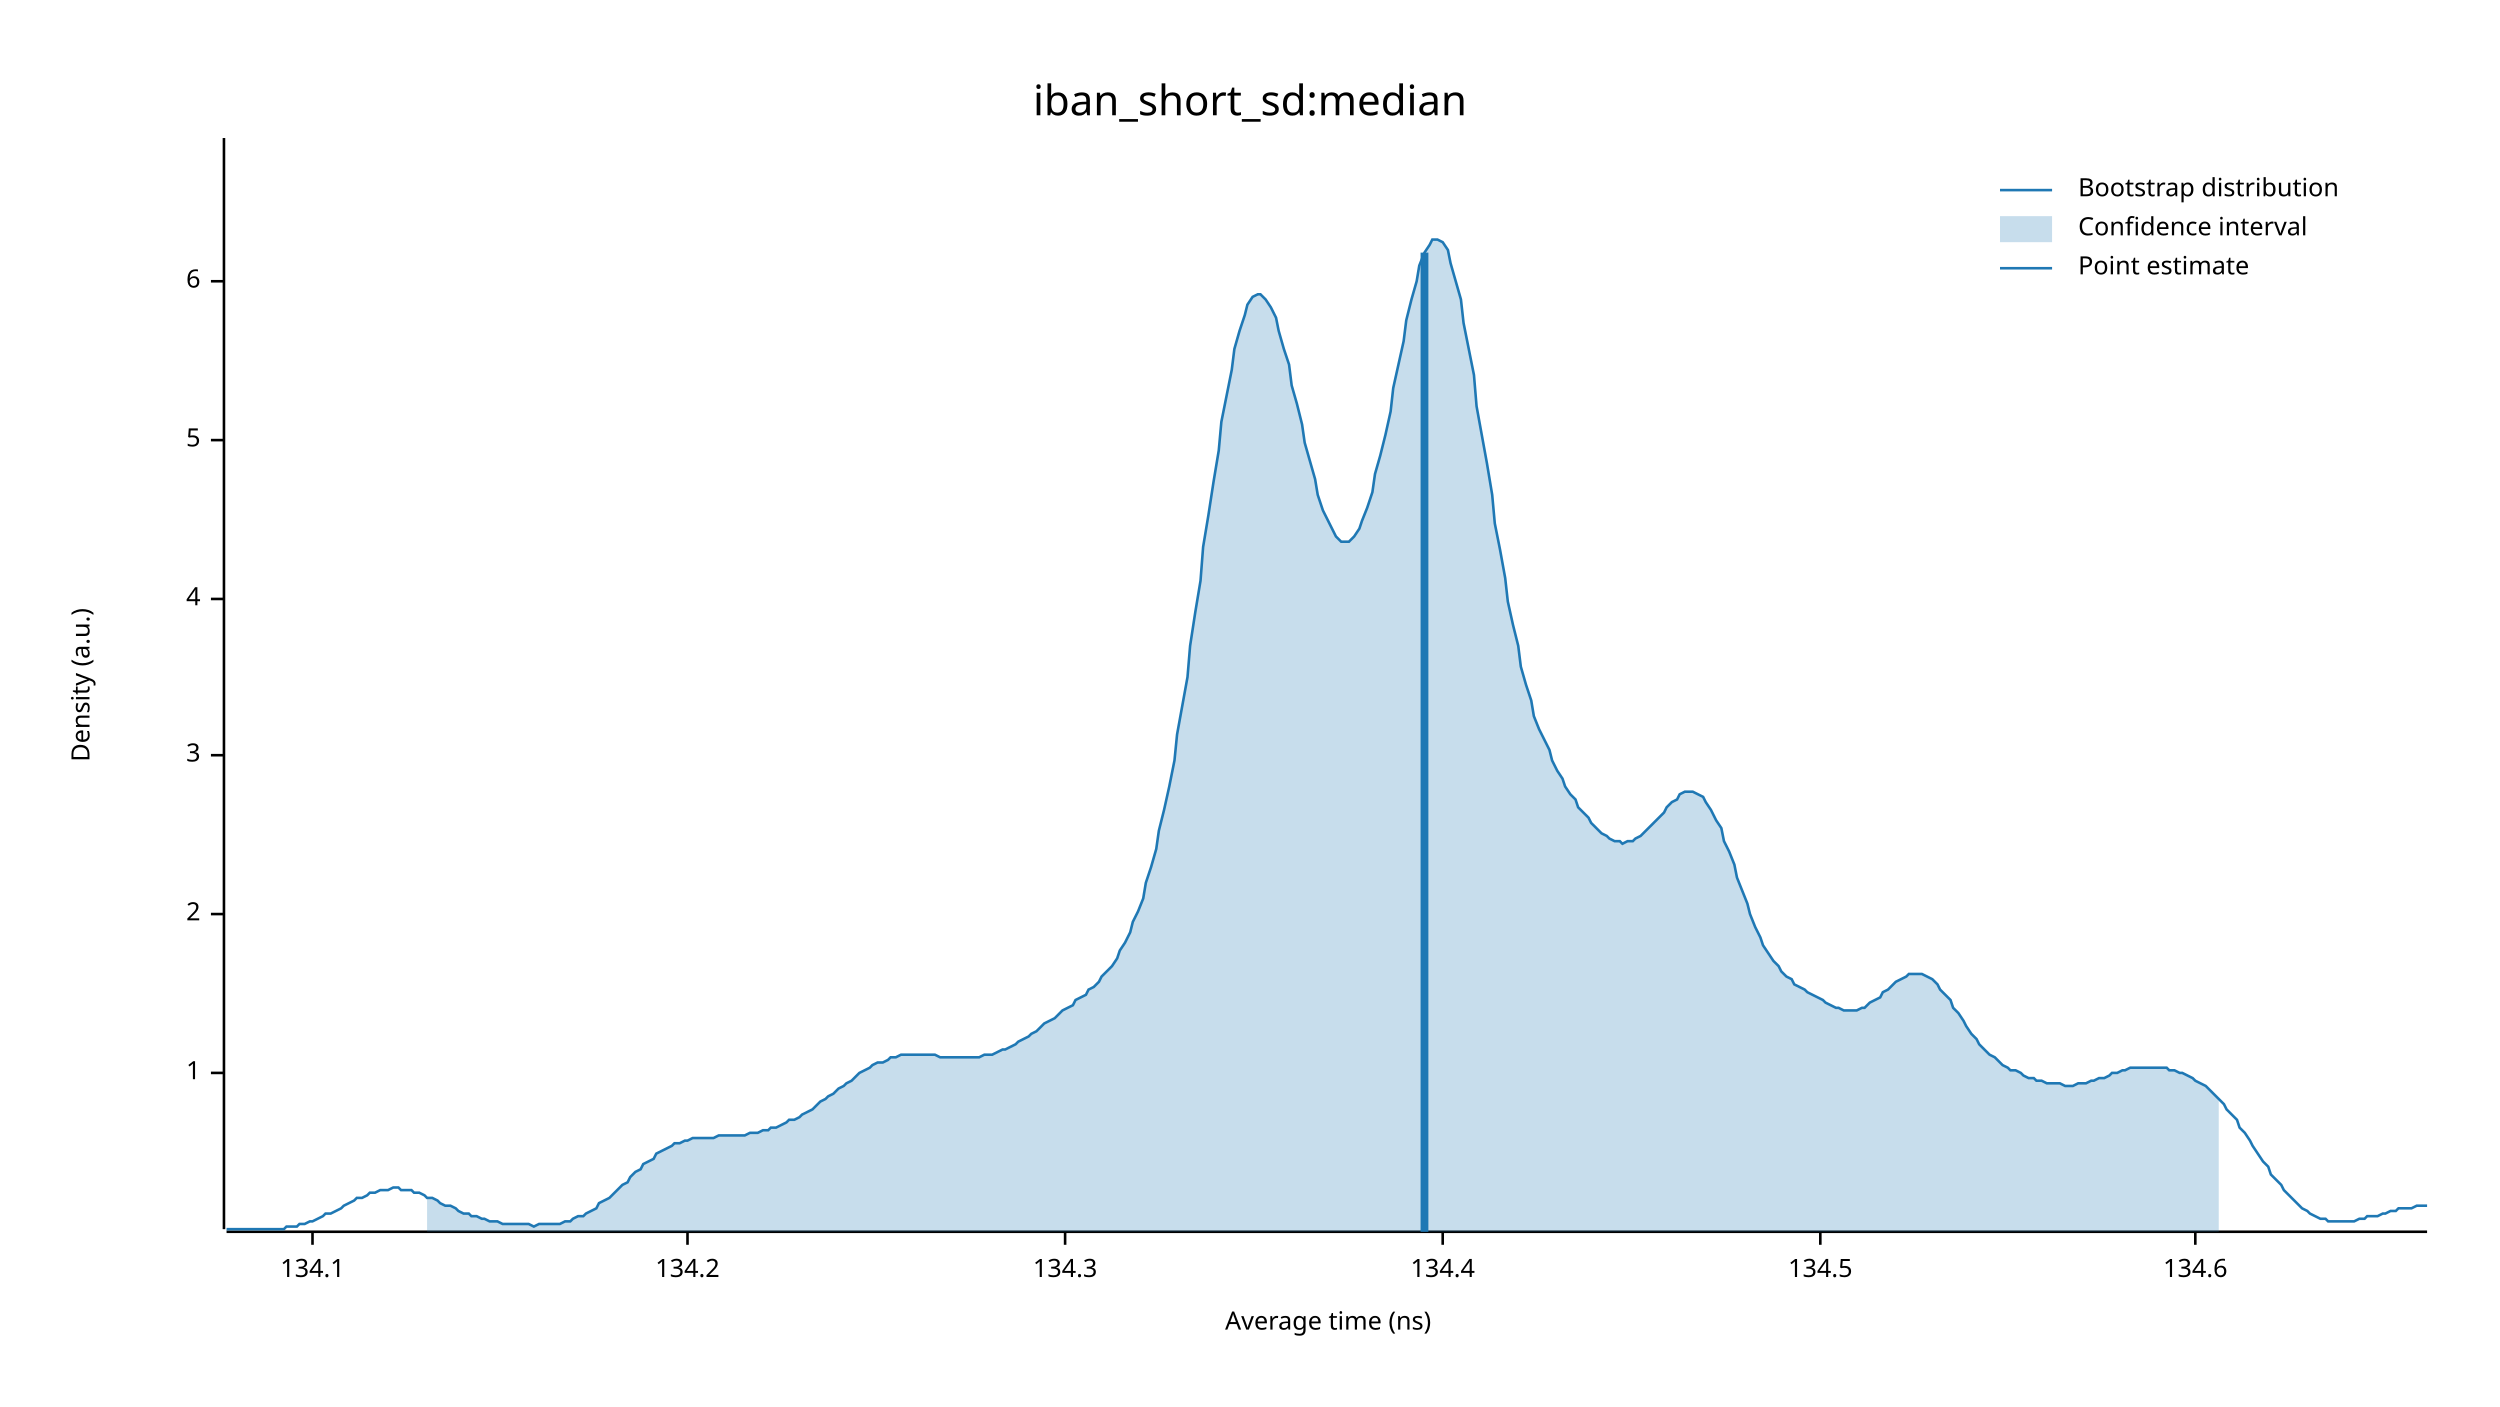
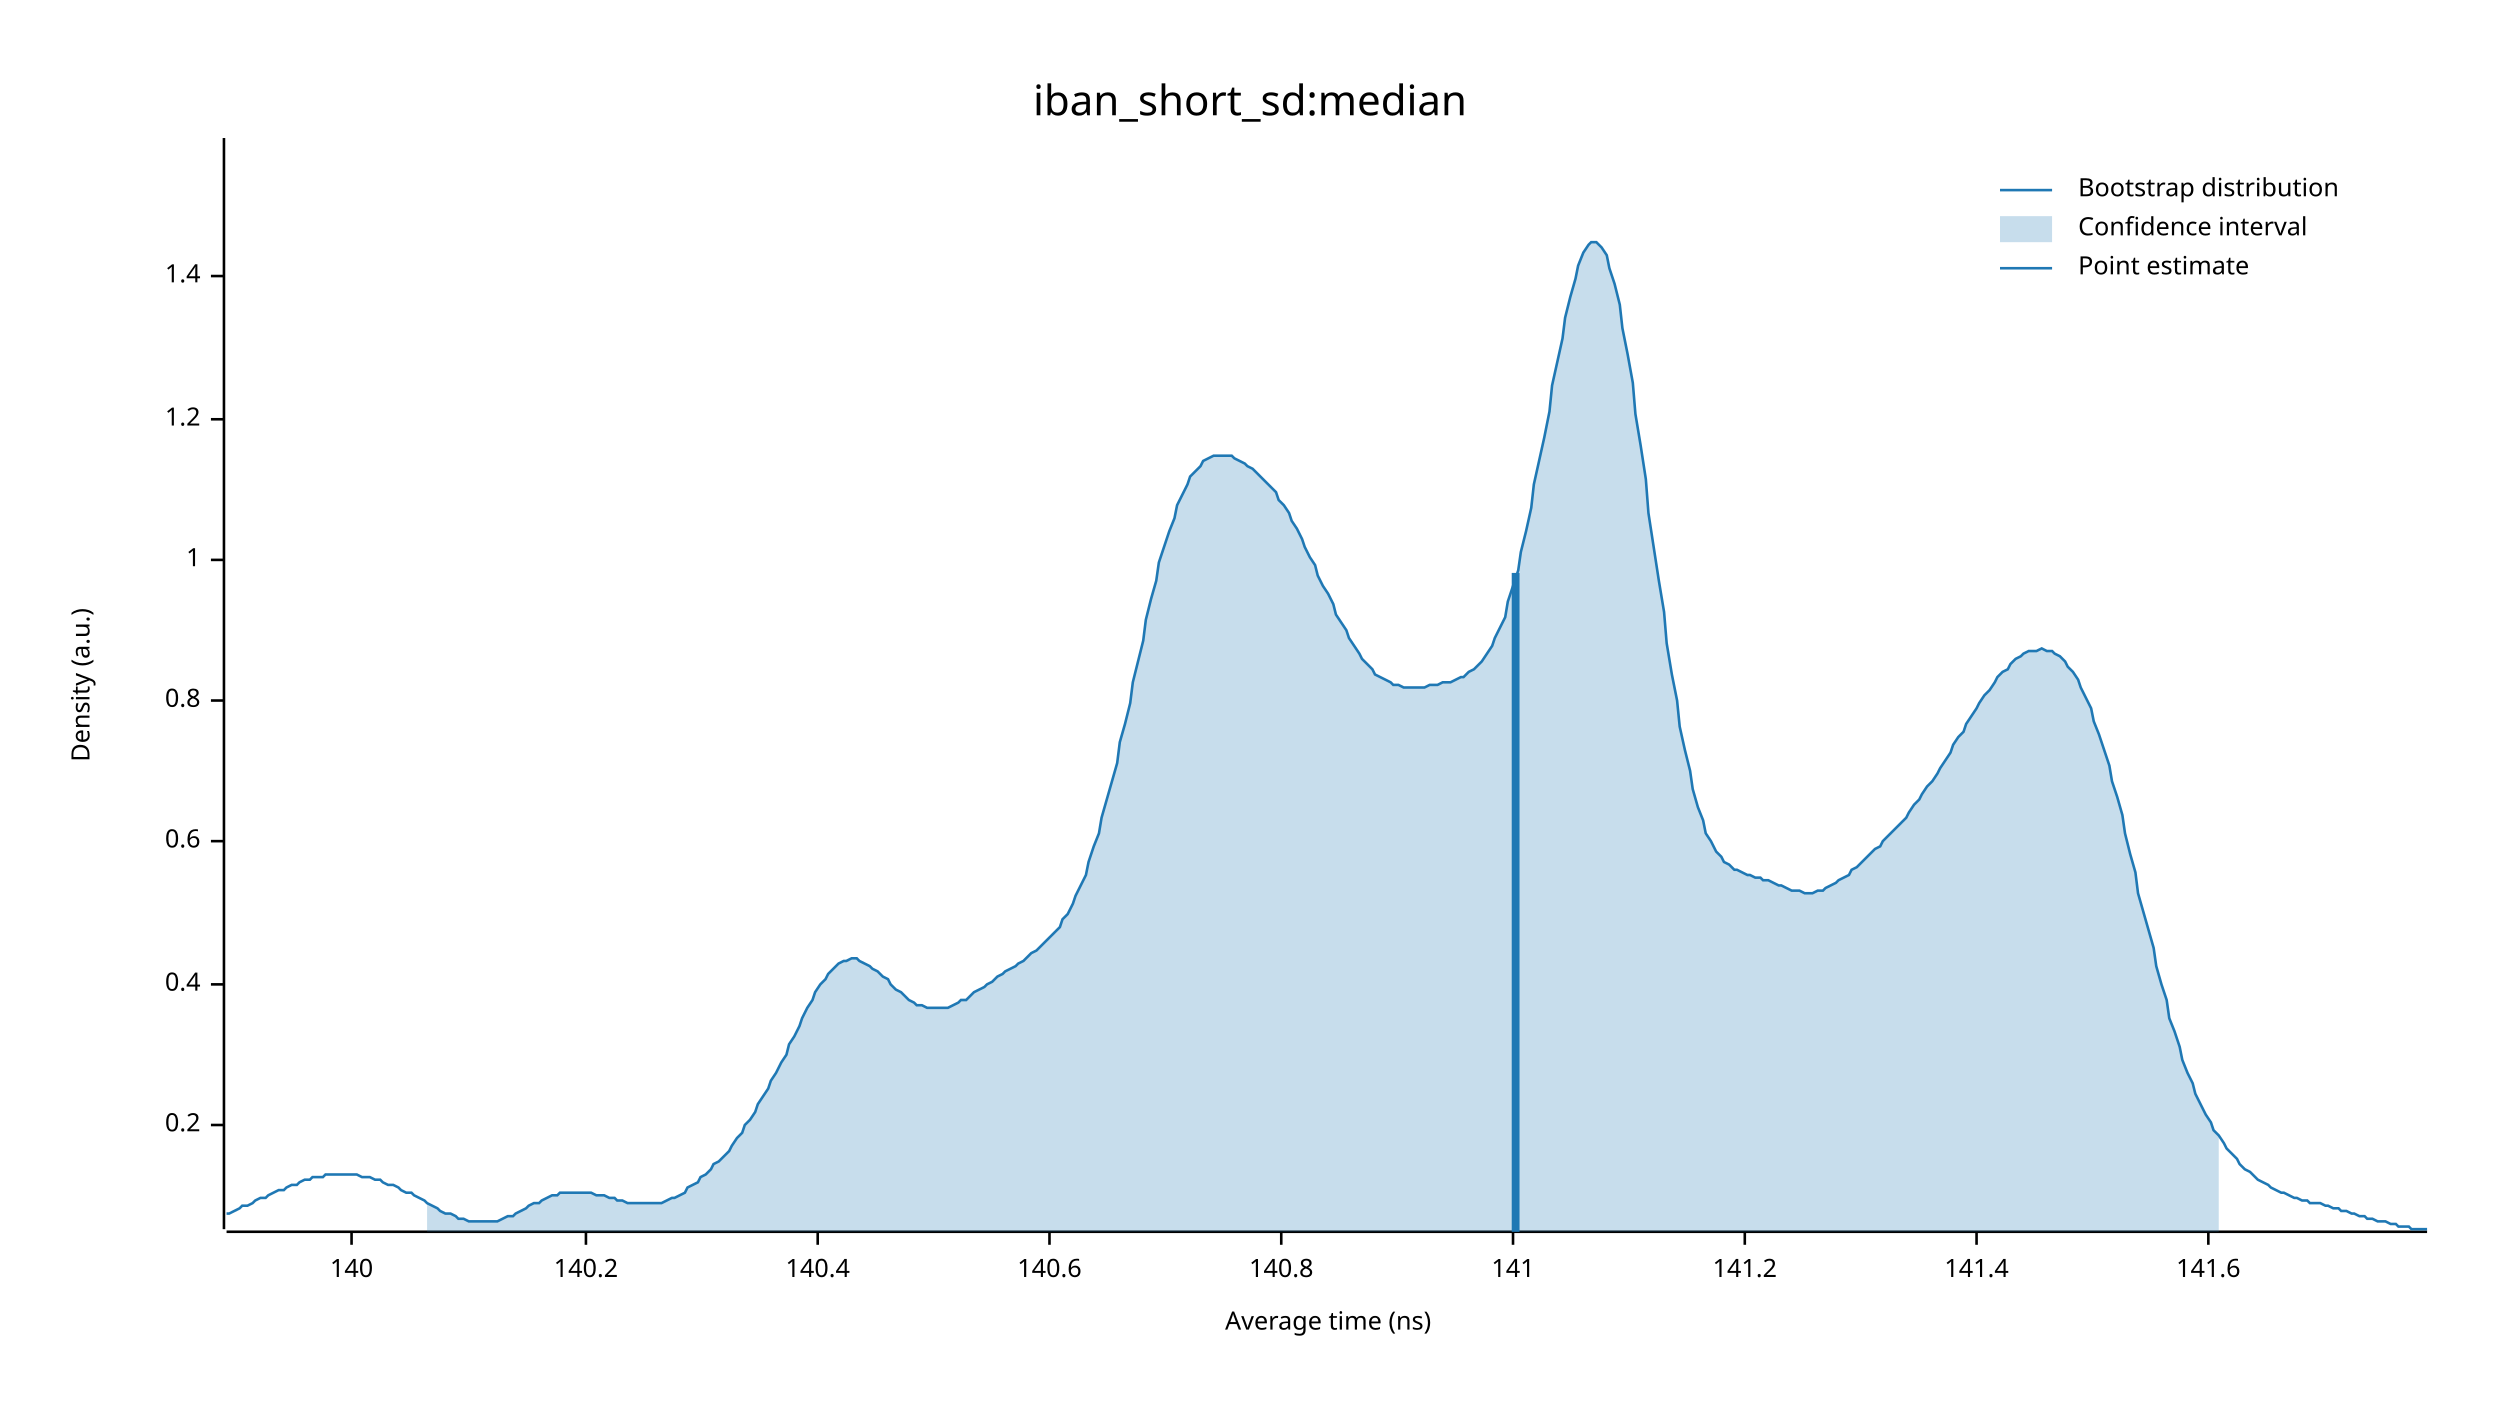
<svg xmlns="http://www.w3.org/2000/svg" width="960" height="540" viewBox="0 0 960 540">
  <text x="480" y="32" dy="0.76em" text-anchor="middle" font-family="sans-serif" font-size="16.129" opacity="1" fill="#000000">
iban_short_sd:median
</text>
  <text x="27" y="263" dy="0.76em" text-anchor="middle" font-family="sans-serif" font-size="9.677" opacity="1" fill="#000000" transform="rotate(270, 27, 263)">
Density (a.u.)
</text>
  <text x="510" y="513" dy="-0.5ex" text-anchor="middle" font-family="sans-serif" font-size="9.677" opacity="1" fill="#000000">
Average time (ns)
</text>
  <polyline fill="none" opacity="1" stroke="#000000" stroke-width="1" points="86,53 86,472 " />
-   <text x="77" y="412" dy="0.5ex" text-anchor="end" font-family="sans-serif" font-size="9.677" opacity="1" fill="#000000">
+   <text x="77" y="432" dy="0.5ex" text-anchor="end" font-family="sans-serif" font-size="9.677" opacity="1" fill="#000000">
+ 0.2
+ </text>
+   <polyline fill="none" opacity="1" stroke="#000000" stroke-width="1" points="81,432 86,432 " />
+   <text x="77" y="378" dy="0.5ex" text-anchor="end" font-family="sans-serif" font-size="9.677" opacity="1" fill="#000000">
+ 0.4
+ </text>
+   <polyline fill="none" opacity="1" stroke="#000000" stroke-width="1" points="81,378 86,378 " />
+   <text x="77" y="323" dy="0.5ex" text-anchor="end" font-family="sans-serif" font-size="9.677" opacity="1" fill="#000000">
+ 0.6
+ </text>
+   <polyline fill="none" opacity="1" stroke="#000000" stroke-width="1" points="81,323 86,323 " />
+   <text x="77" y="269" dy="0.5ex" text-anchor="end" font-family="sans-serif" font-size="9.677" opacity="1" fill="#000000">
+ 0.8
+ </text>
+   <polyline fill="none" opacity="1" stroke="#000000" stroke-width="1" points="81,269 86,269 " />
+   <text x="77" y="215" dy="0.5ex" text-anchor="end" font-family="sans-serif" font-size="9.677" opacity="1" fill="#000000">
1
</text>
-   <polyline fill="none" opacity="1" stroke="#000000" stroke-width="1" points="81,412 86,412 " />
-   <text x="77" y="351" dy="0.5ex" text-anchor="end" font-family="sans-serif" font-size="9.677" opacity="1" fill="#000000">
- 2
+   <polyline fill="none" opacity="1" stroke="#000000" stroke-width="1" points="81,215 86,215 " />
+   <text x="77" y="161" dy="0.5ex" text-anchor="end" font-family="sans-serif" font-size="9.677" opacity="1" fill="#000000">
+ 1.2
</text>
-   <polyline fill="none" opacity="1" stroke="#000000" stroke-width="1" points="81,351 86,351 " />
-   <text x="77" y="290" dy="0.5ex" text-anchor="end" font-family="sans-serif" font-size="9.677" opacity="1" fill="#000000">
- 3
+   <polyline fill="none" opacity="1" stroke="#000000" stroke-width="1" points="81,161 86,161 " />
+   <text x="77" y="106" dy="0.5ex" text-anchor="end" font-family="sans-serif" font-size="9.677" opacity="1" fill="#000000">
+ 1.4
</text>
-   <polyline fill="none" opacity="1" stroke="#000000" stroke-width="1" points="81,290 86,290 " />
-   <text x="77" y="230" dy="0.5ex" text-anchor="end" font-family="sans-serif" font-size="9.677" opacity="1" fill="#000000">
- 4
+   <polyline fill="none" opacity="1" stroke="#000000" stroke-width="1" points="81,106 86,106 " />
+   <polyline fill="none" opacity="1" stroke="#000000" stroke-width="1" points="87,473 932,473 " />
+   <text x="135" y="483" dy="0.76em" text-anchor="middle" font-family="sans-serif" font-size="9.677" opacity="1" fill="#000000">
+ 140
</text>
-   <polyline fill="none" opacity="1" stroke="#000000" stroke-width="1" points="81,230 86,230 " />
-   <text x="77" y="169" dy="0.5ex" text-anchor="end" font-family="sans-serif" font-size="9.677" opacity="1" fill="#000000">
- 5
+   <polyline fill="none" opacity="1" stroke="#000000" stroke-width="1" points="135,473 135,478 " />
+   <text x="225" y="483" dy="0.76em" text-anchor="middle" font-family="sans-serif" font-size="9.677" opacity="1" fill="#000000">
+ 140.2
</text>
-   <polyline fill="none" opacity="1" stroke="#000000" stroke-width="1" points="81,169 86,169 " />
-   <text x="77" y="108" dy="0.5ex" text-anchor="end" font-family="sans-serif" font-size="9.677" opacity="1" fill="#000000">
- 6
+   <polyline fill="none" opacity="1" stroke="#000000" stroke-width="1" points="225,473 225,478 " />
+   <text x="314" y="483" dy="0.76em" text-anchor="middle" font-family="sans-serif" font-size="9.677" opacity="1" fill="#000000">
+ 140.4
</text>
-   <polyline fill="none" opacity="1" stroke="#000000" stroke-width="1" points="81,108 86,108 " />
-   <polyline fill="none" opacity="1" stroke="#000000" stroke-width="1" points="87,473 932,473 " />
-   <text x="120" y="483" dy="0.76em" text-anchor="middle" font-family="sans-serif" font-size="9.677" opacity="1" fill="#000000">
- 134.1
+   <polyline fill="none" opacity="1" stroke="#000000" stroke-width="1" points="314,473 314,478 " />
+   <text x="403" y="483" dy="0.76em" text-anchor="middle" font-family="sans-serif" font-size="9.677" opacity="1" fill="#000000">
+ 140.6
</text>
-   <polyline fill="none" opacity="1" stroke="#000000" stroke-width="1" points="120,473 120,478 " />
-   <text x="264" y="483" dy="0.76em" text-anchor="middle" font-family="sans-serif" font-size="9.677" opacity="1" fill="#000000">
- 134.2
+   <polyline fill="none" opacity="1" stroke="#000000" stroke-width="1" points="403,473 403,478 " />
+   <text x="492" y="483" dy="0.76em" text-anchor="middle" font-family="sans-serif" font-size="9.677" opacity="1" fill="#000000">
+ 140.8
</text>
-   <polyline fill="none" opacity="1" stroke="#000000" stroke-width="1" points="264,473 264,478 " />
-   <text x="409" y="483" dy="0.76em" text-anchor="middle" font-family="sans-serif" font-size="9.677" opacity="1" fill="#000000">
- 134.3
+   <polyline fill="none" opacity="1" stroke="#000000" stroke-width="1" points="492,473 492,478 " />
+   <text x="581" y="483" dy="0.76em" text-anchor="middle" font-family="sans-serif" font-size="9.677" opacity="1" fill="#000000">
+ 141
</text>
-   <polyline fill="none" opacity="1" stroke="#000000" stroke-width="1" points="409,473 409,478 " />
-   <text x="554" y="483" dy="0.76em" text-anchor="middle" font-family="sans-serif" font-size="9.677" opacity="1" fill="#000000">
- 134.4
+   <polyline fill="none" opacity="1" stroke="#000000" stroke-width="1" points="581,473 581,478 " />
+   <text x="670" y="483" dy="0.76em" text-anchor="middle" font-family="sans-serif" font-size="9.677" opacity="1" fill="#000000">
+ 141.2
</text>
-   <polyline fill="none" opacity="1" stroke="#000000" stroke-width="1" points="554,473 554,478 " />
-   <text x="699" y="483" dy="0.76em" text-anchor="middle" font-family="sans-serif" font-size="9.677" opacity="1" fill="#000000">
- 134.5
+   <polyline fill="none" opacity="1" stroke="#000000" stroke-width="1" points="670,473 670,478 " />
+   <text x="759" y="483" dy="0.76em" text-anchor="middle" font-family="sans-serif" font-size="9.677" opacity="1" fill="#000000">
+ 141.4
</text>
-   <polyline fill="none" opacity="1" stroke="#000000" stroke-width="1" points="699,473 699,478 " />
-   <text x="843" y="483" dy="0.76em" text-anchor="middle" font-family="sans-serif" font-size="9.677" opacity="1" fill="#000000">
- 134.6
+   <polyline fill="none" opacity="1" stroke="#000000" stroke-width="1" points="759,473 759,478 " />
+   <text x="848" y="483" dy="0.76em" text-anchor="middle" font-family="sans-serif" font-size="9.677" opacity="1" fill="#000000">
+ 141.6
</text>
-   <polyline fill="none" opacity="1" stroke="#000000" stroke-width="1" points="843,473 843,478 " />
-   <polyline fill="none" opacity="1" stroke="#1F78B4" stroke-width="1" points="87,472 88,472 90,472 92,472 93,472 95,472 97,472 98,472 100,472 102,472 103,472 105,472 107,472 109,472 110,471 112,471 114,471 115,470 117,470 119,469 120,469 122,468 124,467 125,466 127,466 129,465 131,464 132,463 134,462 136,461 137,460 139,460 141,459 142,458 144,458 146,457 147,457 149,457 151,456 153,456 154,457 156,457 158,457 159,458 161,458 163,459 164,460 166,460 168,461 169,462 171,463 173,463 175,464 176,465 178,466 180,466 181,467 183,467 185,468 186,468 188,469 190,469 191,469 193,470 195,470 197,470 198,470 200,470 202,470 203,470 205,471 207,470 208,470 210,470 212,470 214,470 215,470 217,469 219,469 220,468 222,467 224,467 225,466 227,465 229,464 230,462 232,461 234,460 236,458 237,457 239,455 241,454 242,452 244,450 246,449 247,447 249,446 251,445 252,443 254,442 256,441 258,440 259,439 261,439 263,438 264,438 266,437 268,437 269,437 271,437 273,437 274,437 276,436 278,436 280,436 281,436 283,436 285,436 286,436 288,435 290,435 291,435 293,434 295,434 296,433 298,433 300,432 302,431 303,430 305,430 307,429 308,428 310,427 312,426 313,425 315,423 317,422 318,421 320,420 322,418 324,417 325,416 327,415 329,413 330,412 332,411 334,410 335,409 337,408 339,408 341,407 342,406 344,406 346,405 347,405 349,405 351,405 352,405 354,405 356,405 357,405 359,405 361,406 363,406 364,406 366,406 368,406 369,406 371,406 373,406 374,406 376,406 378,405 379,405 381,405 383,404 385,403 386,403 388,402 390,401 391,400 393,399 395,398 396,397 398,396 400,394 401,393 403,392 405,391 407,389 408,388 410,387 412,386 413,384 415,383 417,382 418,380 420,379 422,377 423,375 425,373 427,371 429,368 430,365 432,362 434,358 435,354 437,350 439,345 440,339 442,333 444,326 445,319 447,311 449,302 451,292 452,282 454,271 456,260 457,248 459,235 461,223 462,210 464,198 466,185 468,173 469,162 471,152 473,142 474,134 476,127 478,121 479,117 481,114 483,113 484,113 486,115 488,118 490,122 491,127 493,134 495,140 496,148 498,155 500,163 501,170 503,177 505,184 506,190 508,196 510,200 512,204 513,206 515,208 517,208 518,208 520,206 522,203 523,200 525,195 527,189 528,182 530,175 532,167 534,158 535,149 537,140 539,131 540,123 542,115 544,108 545,102 547,97 549,94 550,92 552,92 554,93 556,96 557,101 559,108 561,115 562,124 564,134 566,144 567,156 569,167 571,178 573,190 574,201 576,211 578,222 579,231 581,240 583,248 584,256 586,263 588,269 589,275 591,280 593,284 595,288 596,292 598,296 600,299 601,302 603,305 605,307 606,310 608,312 610,314 611,316 613,318 615,320 617,321 618,322 620,323 622,323 623,324 625,323 627,323 628,322 630,321 632,319 633,318 635,316 637,314 639,312 640,310 642,308 644,307 645,305 647,304 649,304 650,304 652,305 654,306 655,308 657,311 659,315 661,318 662,323 664,327 666,332 667,337 669,342 671,347 672,351 674,356 676,360 677,363 679,366 681,369 683,371 684,373 686,375 688,376 689,378 691,379 693,380 694,381 696,382 698,383 700,384 701,385 703,386 705,387 706,387 708,388 710,388 711,388 713,388 715,387 716,387 718,385 720,384 722,383 723,381 725,380 727,378 728,377 730,376 732,375 733,374 735,374 737,374 738,374 740,375 742,376 744,378 745,380 747,382 749,384 750,387 752,389 754,392 755,394 757,397 759,399 760,401 762,403 764,405 766,406 767,407 769,409 771,410 772,411 774,411 776,412 777,413 779,414 781,414 782,415 784,415 786,416 788,416 789,416 791,416 793,417 794,417 796,417 798,416 799,416 801,416 803,415 804,415 806,414 808,414 810,413 811,412 813,412 815,411 816,411 818,410 820,410 821,410 823,410 825,410 827,410 828,410 830,410 832,410 833,411 835,411 837,412 838,412 840,413 842,414 843,415 845,416 847,417 849,419 850,420 852,422 854,424 855,426 857,428 859,430 860,433 862,435 864,438 865,440 867,443 869,446 871,448 872,451 874,453 876,455 877,457 879,459 881,461 882,462 884,464 886,465 887,466 889,467 891,468 893,468 894,469 896,469 898,469 899,469 901,469 903,469 904,469 906,468 908,468 909,467 911,467 913,467 915,466 916,466 918,465 920,465 921,464 923,464 925,464 926,464 928,463 930,463 932,463 " />
-   <polygon opacity="0.25" fill="#1F78B4" points="164,460 166,460 168,461 169,462 171,463 173,463 175,464 176,465 178,466 180,466 181,467 183,467 185,468 186,468 188,469 190,469 191,469 193,470 195,470 197,470 198,470 200,470 202,470 203,470 205,471 207,470 208,470 210,470 212,470 214,470 215,470 217,469 219,469 220,468 222,467 224,467 225,466 227,465 229,464 230,462 232,461 234,460 236,458 237,457 239,455 241,454 242,452 244,450 246,449 247,447 249,446 251,445 252,443 254,442 256,441 258,440 259,439 261,439 263,438 264,438 266,437 268,437 269,437 271,437 273,437 274,437 276,436 278,436 280,436 281,436 283,436 285,436 286,436 288,435 290,435 291,435 293,434 295,434 296,433 298,433 300,432 302,431 303,430 305,430 307,429 308,428 310,427 312,426 313,425 315,423 317,422 318,421 320,420 322,418 324,417 325,416 327,415 329,413 330,412 332,411 334,410 335,409 337,408 339,408 341,407 342,406 344,406 346,405 347,405 349,405 351,405 352,405 354,405 356,405 357,405 359,405 361,406 363,406 364,406 366,406 368,406 369,406 371,406 373,406 374,406 376,406 378,405 379,405 381,405 383,404 385,403 386,403 388,402 390,401 391,400 393,399 395,398 396,397 398,396 400,394 401,393 403,392 405,391 407,389 408,388 410,387 412,386 413,384 415,383 417,382 418,380 420,379 422,377 423,375 425,373 427,371 429,368 430,365 432,362 434,358 435,354 437,350 439,345 440,339 442,333 444,326 445,319 447,311 449,302 451,292 452,282 454,271 456,260 457,248 459,235 461,223 462,210 464,198 466,185 468,173 469,162 471,152 473,142 474,134 476,127 478,121 479,117 481,114 483,113 484,113 486,115 488,118 490,122 491,127 493,134 495,140 496,148 498,155 500,163 501,170 503,177 505,184 506,190 508,196 510,200 512,204 513,206 515,208 517,208 518,208 520,206 522,203 523,200 525,195 527,189 528,182 530,175 532,167 534,158 535,149 537,140 539,131 540,123 542,115 544,108 545,102 547,97 549,94 550,92 552,92 554,93 556,96 557,101 559,108 561,115 562,124 564,134 566,144 567,156 569,167 571,178 573,190 574,201 576,211 578,222 579,231 581,240 583,248 584,256 586,263 588,269 589,275 591,280 593,284 595,288 596,292 598,296 600,299 601,302 603,305 605,307 606,310 608,312 610,314 611,316 613,318 615,320 617,321 618,322 620,323 622,323 623,324 625,323 627,323 628,322 630,321 632,319 633,318 635,316 637,314 639,312 640,310 642,308 644,307 645,305 647,304 649,304 650,304 652,305 654,306 655,308 657,311 659,315 661,318 662,323 664,327 666,332 667,337 669,342 671,347 672,351 674,356 676,360 677,363 679,366 681,369 683,371 684,373 686,375 688,376 689,378 691,379 693,380 694,381 696,382 698,383 700,384 701,385 703,386 705,387 706,387 708,388 710,388 711,388 713,388 715,387 716,387 718,385 720,384 722,383 723,381 725,380 727,378 728,377 730,376 732,375 733,374 735,374 737,374 738,374 740,375 742,376 744,378 745,380 747,382 749,384 750,387 752,389 754,392 755,394 757,397 759,399 760,401 762,403 764,405 766,406 767,407 769,409 771,410 772,411 774,411 776,412 777,413 779,414 781,414 782,415 784,415 786,416 788,416 789,416 791,416 793,417 794,417 796,417 798,416 799,416 801,416 803,415 804,415 806,414 808,414 810,413 811,412 813,412 815,411 816,411 818,410 820,410 821,410 823,410 825,410 827,410 828,410 830,410 832,410 833,411 835,411 837,412 838,412 840,413 842,414 843,415 845,416 847,417 849,419 850,420 852,422 852,473 164,473 " />
-   <polyline fill="none" opacity="1" stroke="#1F78B4" stroke-width="3" points="547,473 547,97 " />
+   <polyline fill="none" opacity="1" stroke="#000000" stroke-width="1" points="848,473 848,478 " />
+   <polyline fill="none" opacity="1" stroke="#1F78B4" stroke-width="1" points="87,466 88,466 90,465 92,464 93,463 95,463 97,462 98,461 100,460 102,460 103,459 105,458 107,457 109,457 110,456 112,455 114,455 115,454 117,453 119,453 120,452 122,452 124,452 125,451 127,451 129,451 131,451 132,451 134,451 136,451 137,451 139,452 141,452 142,452 144,453 146,453 147,454 149,455 151,455 153,456 154,457 156,458 158,458 159,459 161,460 163,461 164,462 166,463 168,464 169,465 171,466 173,466 175,467 176,468 178,468 180,469 181,469 183,469 185,469 186,469 188,469 190,469 191,469 193,468 195,467 197,467 198,466 200,465 202,464 203,463 205,462 207,462 208,461 210,460 212,459 214,459 215,458 217,458 219,458 220,458 222,458 224,458 225,458 227,458 229,459 230,459 232,459 234,460 236,460 237,461 239,461 241,462 242,462 244,462 246,462 247,462 249,462 251,462 252,462 254,462 256,461 258,460 259,460 261,459 263,458 264,456 266,455 268,454 269,452 271,451 273,449 274,447 276,446 278,444 280,442 281,440 283,437 285,435 286,432 288,430 290,427 291,424 293,421 295,418 296,415 298,412 300,408 302,405 303,401 305,398 307,394 308,391 310,387 312,384 313,381 315,378 317,376 318,374 320,372 322,370 324,369 325,369 327,368 329,368 330,369 332,370 334,371 335,372 337,373 339,375 341,376 342,378 344,380 346,381 347,382 349,384 351,385 352,386 354,386 356,387 357,387 359,387 361,387 363,387 364,387 366,386 368,385 369,384 371,384 373,382 374,381 376,380 378,379 379,378 381,377 383,375 385,374 386,373 388,372 390,371 391,370 393,369 395,367 396,366 398,365 400,363 401,362 403,360 405,358 407,356 408,353 410,351 412,347 413,344 415,340 417,336 418,331 420,325 422,320 423,314 425,307 427,300 429,293 430,285 432,278 434,270 435,262 437,254 439,246 440,238 442,230 444,223 445,216 447,210 449,204 451,199 452,194 454,190 456,186 457,183 459,181 461,179 462,177 464,176 466,175 468,175 469,175 471,175 473,175 474,176 476,177 478,178 479,179 481,180 483,182 484,183 486,185 488,187 490,189 491,192 493,194 495,197 496,200 498,203 500,207 501,210 503,214 505,217 506,221 508,225 510,228 512,232 513,236 515,239 517,242 518,245 520,248 522,251 523,253 525,255 527,257 528,259 530,260 532,261 534,262 535,263 537,263 539,264 540,264 542,264 544,264 545,264 547,264 549,263 550,263 552,263 554,262 556,262 557,262 559,261 561,260 562,260 564,258 566,257 567,256 569,254 571,251 573,248 574,245 576,241 578,237 579,231 581,225 583,219 584,212 586,204 588,195 589,186 591,177 593,168 595,158 596,148 598,139 600,130 601,122 603,114 605,107 606,102 608,97 610,94 611,93 613,93 615,95 617,98 618,103 620,109 622,117 623,126 625,136 627,147 628,159 630,171 632,184 633,197 635,210 637,223 639,235 640,247 642,259 644,269 645,279 647,288 649,296 650,303 652,310 654,315 655,320 657,323 659,327 661,329 662,331 664,332 666,334 667,334 669,335 671,336 672,336 674,337 676,337 677,338 679,338 681,339 683,340 684,340 686,341 688,342 689,342 691,342 693,343 694,343 696,343 698,342 700,342 701,341 703,340 705,339 706,338 708,337 710,336 711,334 713,333 715,331 716,330 718,328 720,326 722,325 723,323 725,321 727,319 728,318 730,316 732,314 733,312 735,309 737,307 738,305 740,302 742,300 744,297 745,295 747,292 749,289 750,286 752,283 754,281 755,278 757,275 759,272 760,270 762,267 764,265 766,262 767,260 769,258 771,257 772,255 774,253 776,252 777,251 779,250 781,250 782,250 784,249 786,250 788,250 789,251 791,252 793,254 794,256 796,258 798,261 799,264 801,268 803,272 804,277 806,282 808,288 810,294 811,300 813,306 815,313 816,320 818,328 820,335 821,343 823,350 825,357 827,364 828,371 830,378 832,384 833,391 835,396 837,402 838,407 840,412 842,416 843,420 845,424 847,428 849,431 850,434 852,436 854,439 855,441 857,443 859,445 860,447 862,449 864,450 865,451 867,453 869,454 871,455 872,456 874,457 876,458 877,458 879,459 881,460 882,460 884,461 886,461 887,462 889,462 891,462 893,463 894,463 896,464 898,464 899,465 901,465 903,466 904,466 906,467 908,467 909,468 911,468 913,469 915,469 916,469 918,470 920,470 921,471 923,471 925,471 926,472 928,472 930,472 932,472 " />
+   <polygon opacity="0.25" fill="#1F78B4" points="164,462 166,463 168,464 169,465 171,466 173,466 175,467 176,468 178,468 180,469 181,469 183,469 185,469 186,469 188,469 190,469 191,469 193,468 195,467 197,467 198,466 200,465 202,464 203,463 205,462 207,462 208,461 210,460 212,459 214,459 215,458 217,458 219,458 220,458 222,458 224,458 225,458 227,458 229,459 230,459 232,459 234,460 236,460 237,461 239,461 241,462 242,462 244,462 246,462 247,462 249,462 251,462 252,462 254,462 256,461 258,460 259,460 261,459 263,458 264,456 266,455 268,454 269,452 271,451 273,449 274,447 276,446 278,444 280,442 281,440 283,437 285,435 286,432 288,430 290,427 291,424 293,421 295,418 296,415 298,412 300,408 302,405 303,401 305,398 307,394 308,391 310,387 312,384 313,381 315,378 317,376 318,374 320,372 322,370 324,369 325,369 327,368 329,368 330,369 332,370 334,371 335,372 337,373 339,375 341,376 342,378 344,380 346,381 347,382 349,384 351,385 352,386 354,386 356,387 357,387 359,387 361,387 363,387 364,387 366,386 368,385 369,384 371,384 373,382 374,381 376,380 378,379 379,378 381,377 383,375 385,374 386,373 388,372 390,371 391,370 393,369 395,367 396,366 398,365 400,363 401,362 403,360 405,358 407,356 408,353 410,351 412,347 413,344 415,340 417,336 418,331 420,325 422,320 423,314 425,307 427,300 429,293 430,285 432,278 434,270 435,262 437,254 439,246 440,238 442,230 444,223 445,216 447,210 449,204 451,199 452,194 454,190 456,186 457,183 459,181 461,179 462,177 464,176 466,175 468,175 469,175 471,175 473,175 474,176 476,177 478,178 479,179 481,180 483,182 484,183 486,185 488,187 490,189 491,192 493,194 495,197 496,200 498,203 500,207 501,210 503,214 505,217 506,221 508,225 510,228 512,232 513,236 515,239 517,242 518,245 520,248 522,251 523,253 525,255 527,257 528,259 530,260 532,261 534,262 535,263 537,263 539,264 540,264 542,264 544,264 545,264 547,264 549,263 550,263 552,263 554,262 556,262 557,262 559,261 561,260 562,260 564,258 566,257 567,256 569,254 571,251 573,248 574,245 576,241 578,237 579,231 581,225 583,219 584,212 586,204 588,195 589,186 591,177 593,168 595,158 596,148 598,139 600,130 601,122 603,114 605,107 606,102 608,97 610,94 611,93 613,93 615,95 617,98 618,103 620,109 622,117 623,126 625,136 627,147 628,159 630,171 632,184 633,197 635,210 637,223 639,235 640,247 642,259 644,269 645,279 647,288 649,296 650,303 652,310 654,315 655,320 657,323 659,327 661,329 662,331 664,332 666,334 667,334 669,335 671,336 672,336 674,337 676,337 677,338 679,338 681,339 683,340 684,340 686,341 688,342 689,342 691,342 693,343 694,343 696,343 698,342 700,342 701,341 703,340 705,339 706,338 708,337 710,336 711,334 713,333 715,331 716,330 718,328 720,326 722,325 723,323 725,321 727,319 728,318 730,316 732,314 733,312 735,309 737,307 738,305 740,302 742,300 744,297 745,295 747,292 749,289 750,286 752,283 754,281 755,278 757,275 759,272 760,270 762,267 764,265 766,262 767,260 769,258 771,257 772,255 774,253 776,252 777,251 779,250 781,250 782,250 784,249 786,250 788,250 789,251 791,252 793,254 794,256 796,258 798,261 799,264 801,268 803,272 804,277 806,282 808,288 810,294 811,300 813,306 815,313 816,320 818,328 820,335 821,343 823,350 825,357 827,364 828,371 830,378 832,384 833,391 835,396 837,402 838,407 840,412 842,416 843,420 845,424 847,428 849,431 850,434 852,436 852,473 164,473 " />
+   <polyline fill="none" opacity="1" stroke="#1F78B4" stroke-width="3" points="582,473 582,220 " />
  <text x="798" y="68" dy="0.76em" text-anchor="start" font-family="sans-serif" font-size="9.677" opacity="1" fill="#000000">
Bootstrap distribution
</text>
  <text x="798" y="83" dy="0.76em" text-anchor="start" font-family="sans-serif" font-size="9.677" opacity="1" fill="#000000">
Confidence interval
</text>
  <text x="798" y="98" dy="0.76em" text-anchor="start" font-family="sans-serif" font-size="9.677" opacity="1" fill="#000000">
Point estimate
</text>
  <polyline fill="none" opacity="1" stroke="#1F78B4" stroke-width="1" points="768,73 788,73 " />
  <rect x="768" y="83" width="20" height="10" opacity="0.25" fill="#1F78B4" stroke="none" />
  <polyline fill="none" opacity="1" stroke="#1F78B4" stroke-width="1" points="768,103 788,103 " />
</svg>
